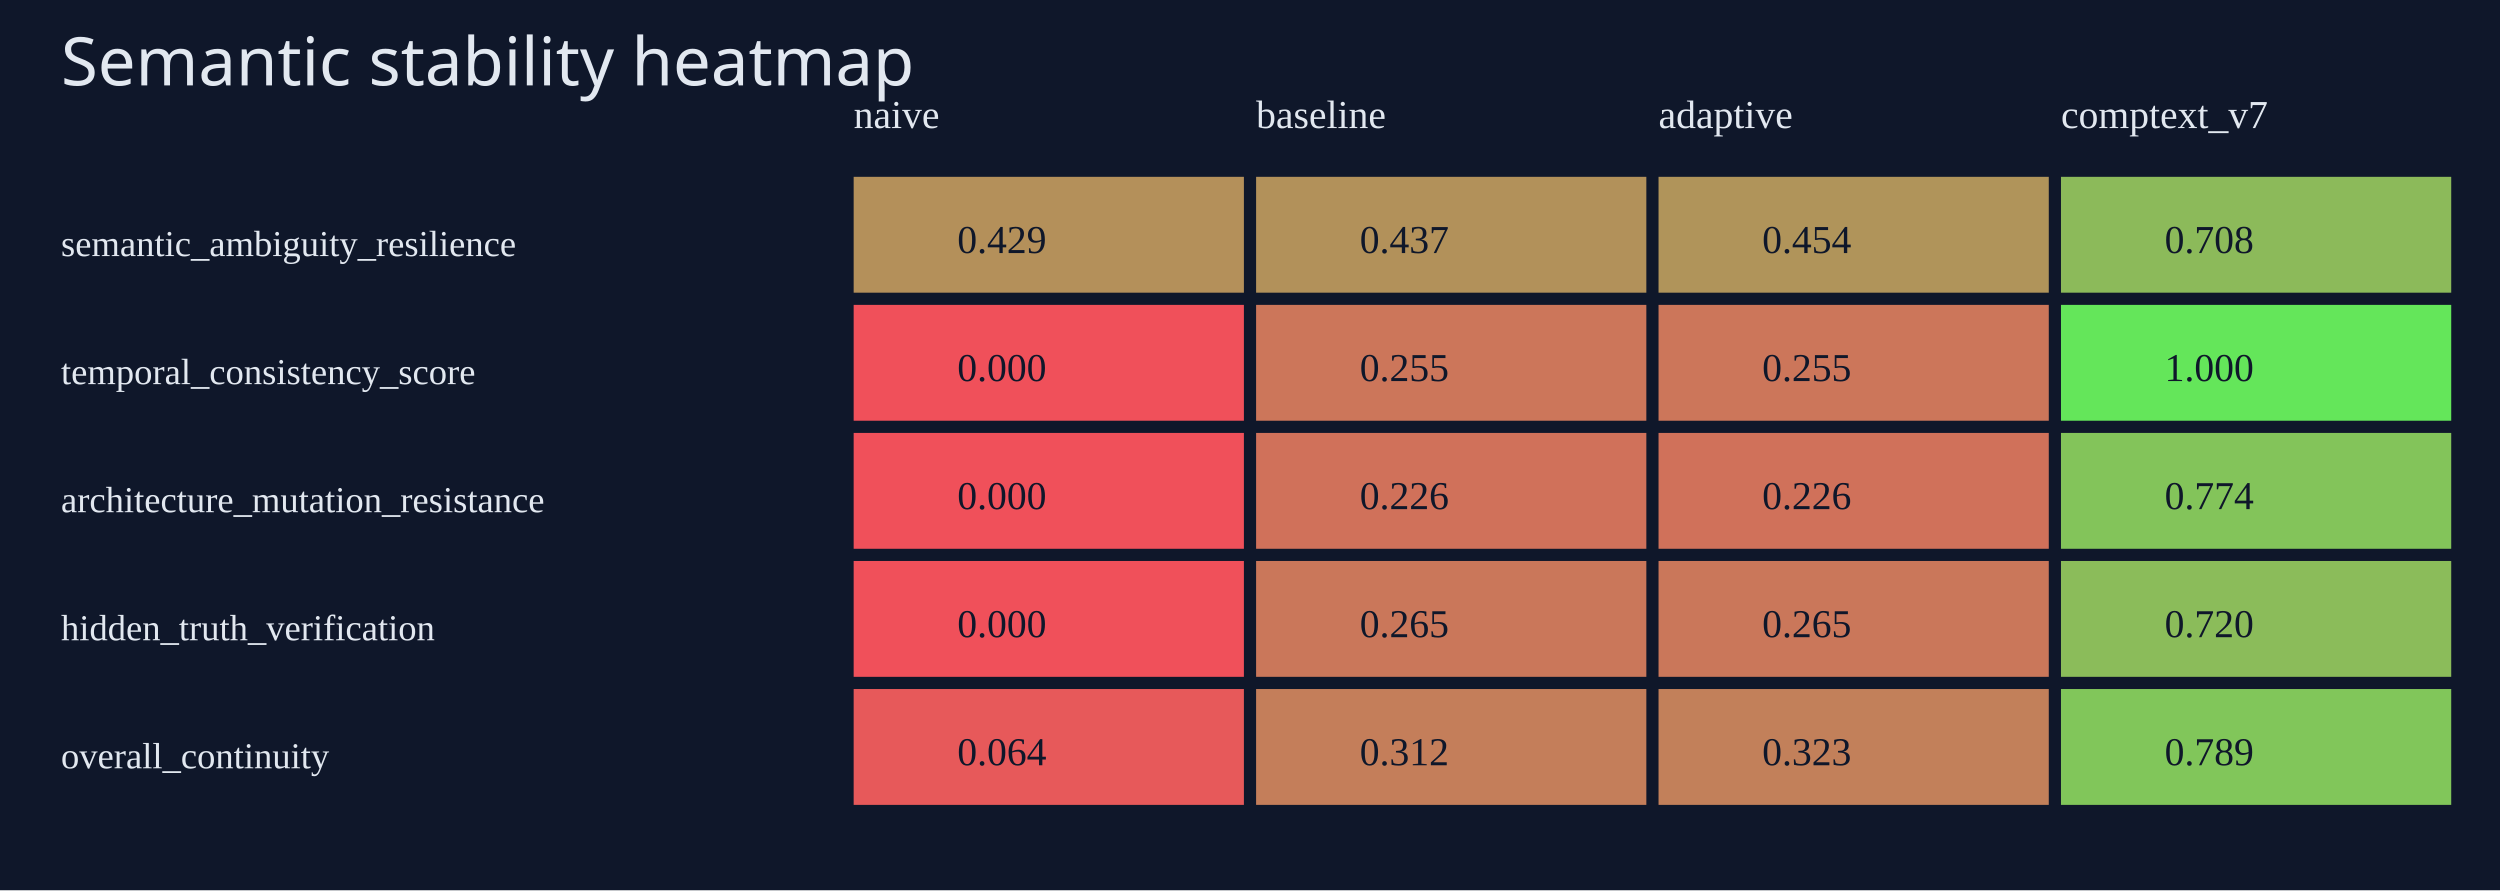
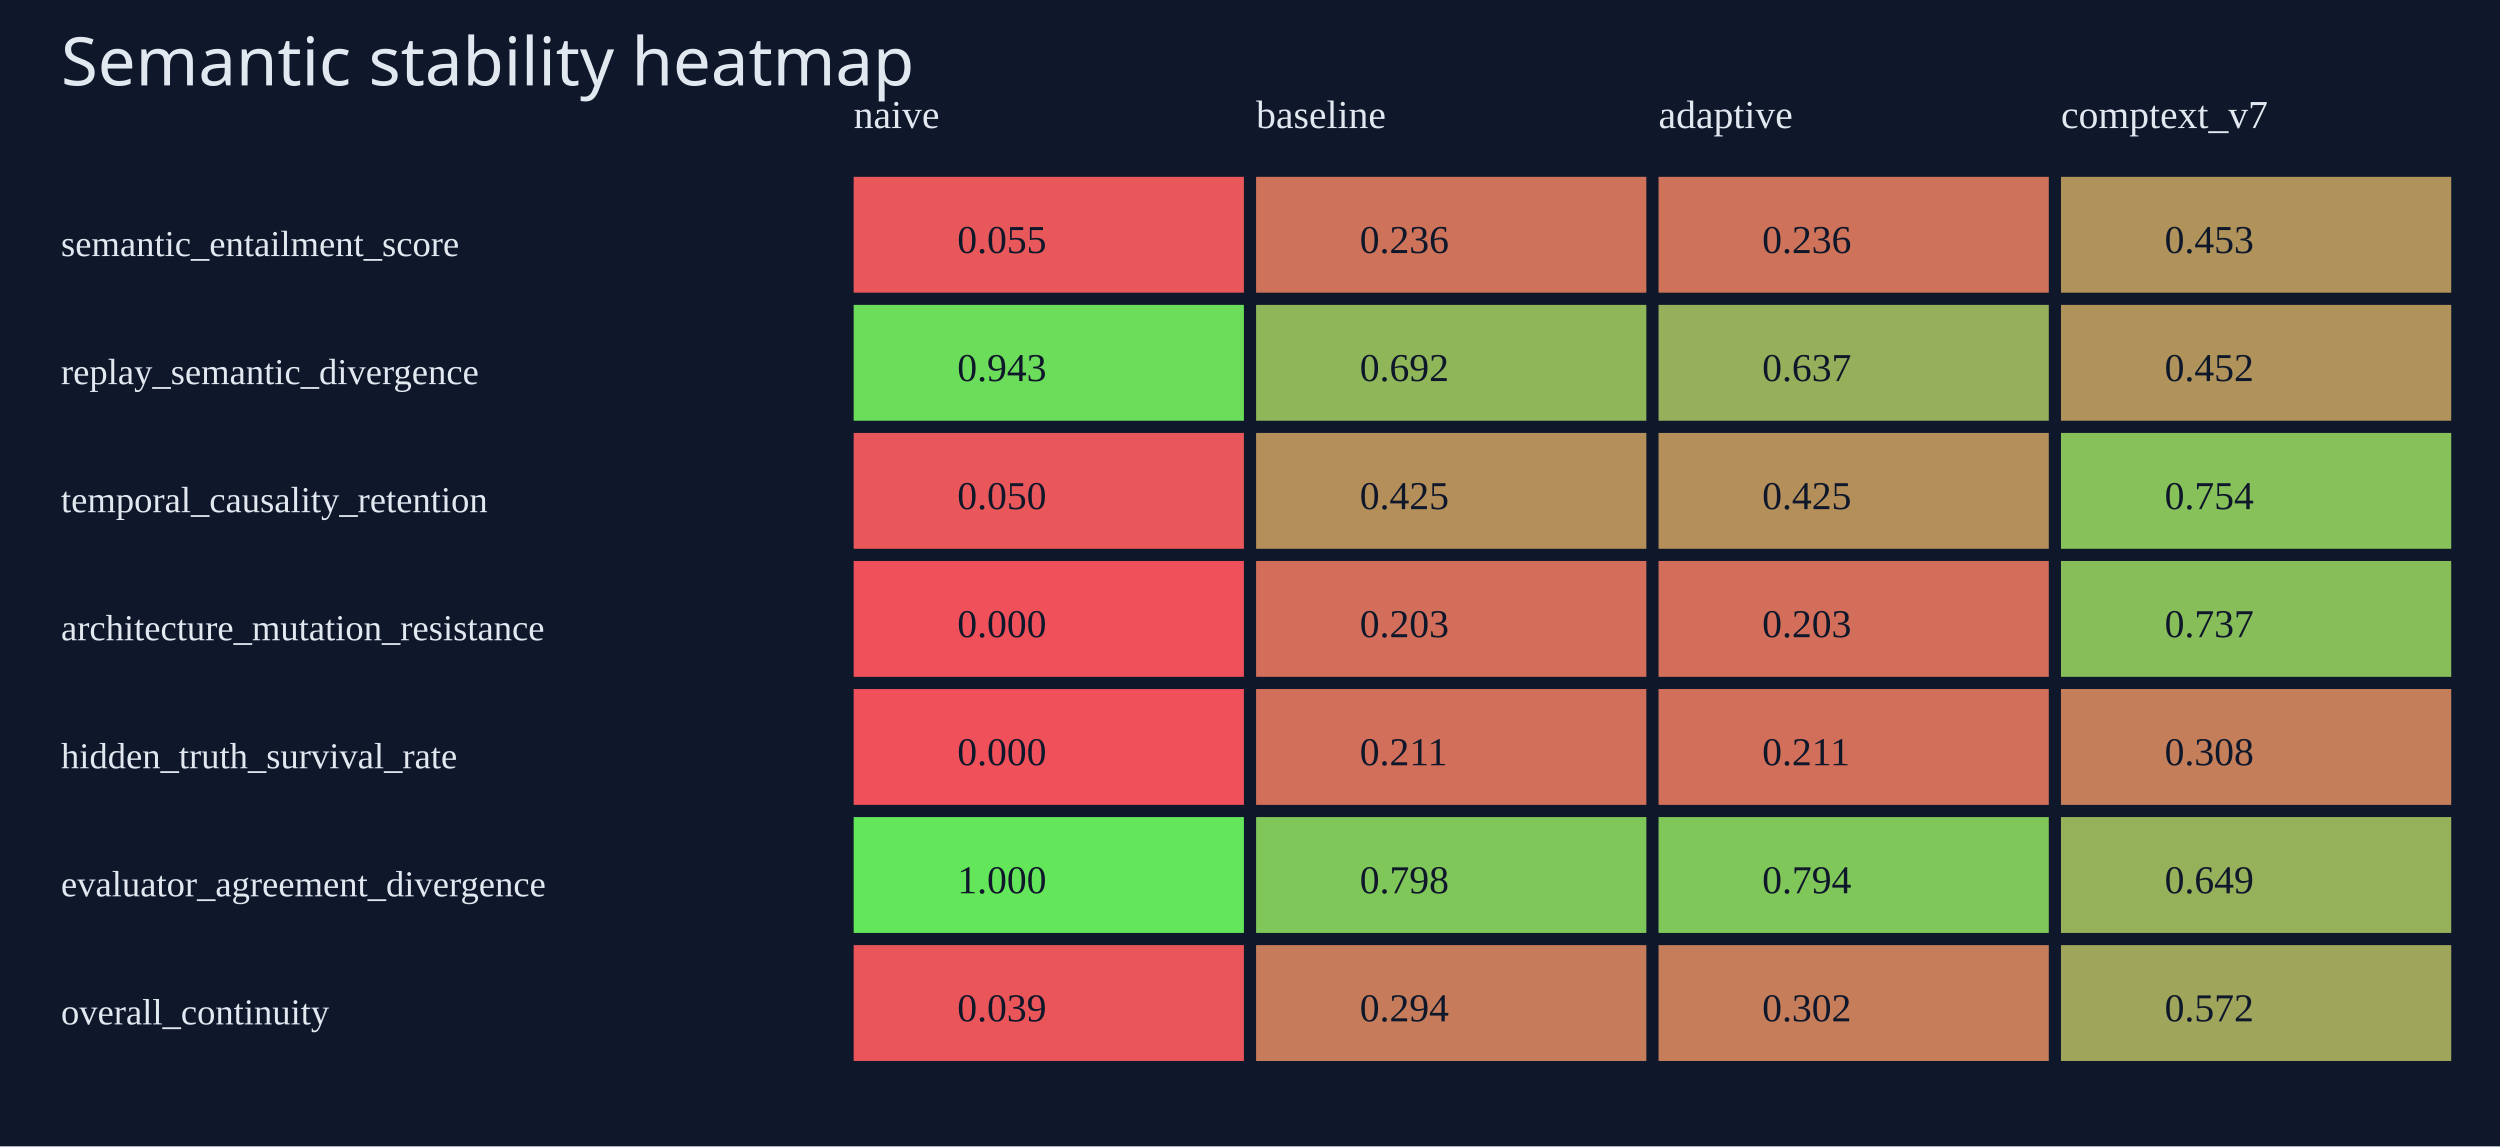
- <svg xmlns="http://www.w3.org/2000/svg" width="820" height="292" viewBox="0 0 820 292">
+ <svg xmlns="http://www.w3.org/2000/svg" width="820" height="376" viewBox="0 0 820 376">
  <rect width="100%" height="100%" fill="#0f172a" />
  <text x="20" y="28" fill="#e2e8f0" font-size="22" font-family="sans-serif">Semantic stability heatmap</text>
  <text x="280" y="42" fill="#e2e8f0" font-size="13">naive</text>
  <text x="412" y="42" fill="#e2e8f0" font-size="13">baseline</text>
  <text x="544" y="42" fill="#e2e8f0" font-size="13">adaptive</text>
  <text x="676" y="42" fill="#e2e8f0" font-size="13">comptext_v7</text>
-   <text x="20" y="84" fill="#e2e8f0" font-size="12">semantic_ambiguity_resilience</text>
-   <rect x="280" y="58" width="128" height="38" fill="rgb(180,144,90)" />
-   <text x="314" y="83" fill="#0f172a" font-size="13">0.429</text>
-   <rect x="412" y="58" width="128" height="38" fill="rgb(178,145,90)" />
-   <text x="446" y="83" fill="#0f172a" font-size="13">0.437</text>
-   <rect x="544" y="58" width="128" height="38" fill="rgb(176,148,90)" />
-   <text x="578" y="83" fill="#0f172a" font-size="13">0.454</text>
-   <rect x="676" y="58" width="128" height="38" fill="rgb(140,186,90)" />
-   <text x="710" y="83" fill="#0f172a" font-size="13">0.708</text>
-   <text x="20" y="126" fill="#e2e8f0" font-size="12">temporal_consistency_score</text>
-   <rect x="280" y="100" width="128" height="38" fill="rgb(240,80,90)" />
-   <text x="314" y="125" fill="#0f172a" font-size="13">0.000</text>
-   <rect x="412" y="100" width="128" height="38" fill="rgb(204,118,90)" />
-   <text x="446" y="125" fill="#0f172a" font-size="13">0.255</text>
-   <rect x="544" y="100" width="128" height="38" fill="rgb(204,118,90)" />
-   <text x="578" y="125" fill="#0f172a" font-size="13">0.255</text>
-   <rect x="676" y="100" width="128" height="38" fill="rgb(100,230,90)" />
-   <text x="710" y="125" fill="#0f172a" font-size="13">1.000</text>
-   <text x="20" y="168" fill="#e2e8f0" font-size="12">architecture_mutation_resistance</text>
-   <rect x="280" y="142" width="128" height="38" fill="rgb(240,80,90)" />
-   <text x="314" y="167" fill="#0f172a" font-size="13">0.000</text>
-   <rect x="412" y="142" width="128" height="38" fill="rgb(208,113,90)" />
-   <text x="446" y="167" fill="#0f172a" font-size="13">0.226</text>
-   <rect x="544" y="142" width="128" height="38" fill="rgb(208,113,90)" />
-   <text x="578" y="167" fill="#0f172a" font-size="13">0.226</text>
-   <rect x="676" y="142" width="128" height="38" fill="rgb(131,196,90)" />
-   <text x="710" y="167" fill="#0f172a" font-size="13">0.774</text>
-   <text x="20" y="210" fill="#e2e8f0" font-size="12">hidden_truth_verification</text>
+   <text x="20" y="84" fill="#e2e8f0" font-size="12">semantic_entailment_score</text>
+   <rect x="280" y="58" width="128" height="38" fill="rgb(232,88,90)" />
+   <text x="314" y="83" fill="#0f172a" font-size="13">0.055</text>
+   <rect x="412" y="58" width="128" height="38" fill="rgb(206,115,90)" />
+   <text x="446" y="83" fill="#0f172a" font-size="13">0.236</text>
+   <rect x="544" y="58" width="128" height="38" fill="rgb(206,115,90)" />
+   <text x="578" y="83" fill="#0f172a" font-size="13">0.236</text>
+   <rect x="676" y="58" width="128" height="38" fill="rgb(176,147,90)" />
+   <text x="710" y="83" fill="#0f172a" font-size="13">0.453</text>
+   <text x="20" y="126" fill="#e2e8f0" font-size="12">replay_semantic_divergence</text>
+   <rect x="280" y="100" width="128" height="38" fill="rgb(108,221,90)" />
+   <text x="314" y="125" fill="#0f172a" font-size="13">0.943</text>
+   <rect x="412" y="100" width="128" height="38" fill="rgb(143,183,90)" />
+   <text x="446" y="125" fill="#0f172a" font-size="13">0.692</text>
+   <rect x="544" y="100" width="128" height="38" fill="rgb(150,175,90)" />
+   <text x="578" y="125" fill="#0f172a" font-size="13">0.637</text>
+   <rect x="676" y="100" width="128" height="38" fill="rgb(176,147,90)" />
+   <text x="710" y="125" fill="#0f172a" font-size="13">0.452</text>
+   <text x="20" y="168" fill="#e2e8f0" font-size="12">temporal_causality_retention</text>
+   <rect x="280" y="142" width="128" height="38" fill="rgb(233,87,90)" />
+   <text x="314" y="167" fill="#0f172a" font-size="13">0.050</text>
+   <rect x="412" y="142" width="128" height="38" fill="rgb(180,143,90)" />
+   <text x="446" y="167" fill="#0f172a" font-size="13">0.425</text>
+   <rect x="544" y="142" width="128" height="38" fill="rgb(180,143,90)" />
+   <text x="578" y="167" fill="#0f172a" font-size="13">0.425</text>
+   <rect x="676" y="142" width="128" height="38" fill="rgb(134,193,90)" />
+   <text x="710" y="167" fill="#0f172a" font-size="13">0.754</text>
+   <text x="20" y="210" fill="#e2e8f0" font-size="12">architecture_mutation_resistance</text>
  <rect x="280" y="184" width="128" height="38" fill="rgb(240,80,90)" />
  <text x="314" y="209" fill="#0f172a" font-size="13">0.000</text>
-   <rect x="412" y="184" width="128" height="38" fill="rgb(202,119,90)" />
-   <text x="446" y="209" fill="#0f172a" font-size="13">0.265</text>
-   <rect x="544" y="184" width="128" height="38" fill="rgb(202,119,90)" />
-   <text x="578" y="209" fill="#0f172a" font-size="13">0.265</text>
-   <rect x="676" y="184" width="128" height="38" fill="rgb(139,188,90)" />
-   <text x="710" y="209" fill="#0f172a" font-size="13">0.720</text>
-   <text x="20" y="252" fill="#e2e8f0" font-size="12">overall_continuity</text>
-   <rect x="280" y="226" width="128" height="38" fill="rgb(231,89,90)" />
-   <text x="314" y="251" fill="#0f172a" font-size="13">0.064</text>
-   <rect x="412" y="226" width="128" height="38" fill="rgb(196,126,90)" />
-   <text x="446" y="251" fill="#0f172a" font-size="13">0.312</text>
-   <rect x="544" y="226" width="128" height="38" fill="rgb(194,128,90)" />
-   <text x="578" y="251" fill="#0f172a" font-size="13">0.323</text>
-   <rect x="676" y="226" width="128" height="38" fill="rgb(129,198,90)" />
-   <text x="710" y="251" fill="#0f172a" font-size="13">0.789</text>
+   <rect x="412" y="184" width="128" height="38" fill="rgb(211,110,90)" />
+   <text x="446" y="209" fill="#0f172a" font-size="13">0.203</text>
+   <rect x="544" y="184" width="128" height="38" fill="rgb(211,110,90)" />
+   <text x="578" y="209" fill="#0f172a" font-size="13">0.203</text>
+   <rect x="676" y="184" width="128" height="38" fill="rgb(136,190,90)" />
+   <text x="710" y="209" fill="#0f172a" font-size="13">0.737</text>
+   <text x="20" y="252" fill="#e2e8f0" font-size="12">hidden_truth_survival_rate</text>
+   <rect x="280" y="226" width="128" height="38" fill="rgb(240,80,90)" />
+   <text x="314" y="251" fill="#0f172a" font-size="13">0.000</text>
+   <rect x="412" y="226" width="128" height="38" fill="rgb(210,111,90)" />
+   <text x="446" y="251" fill="#0f172a" font-size="13">0.211</text>
+   <rect x="544" y="226" width="128" height="38" fill="rgb(210,111,90)" />
+   <text x="578" y="251" fill="#0f172a" font-size="13">0.211</text>
+   <rect x="676" y="226" width="128" height="38" fill="rgb(196,126,90)" />
+   <text x="710" y="251" fill="#0f172a" font-size="13">0.308</text>
+   <text x="20" y="294" fill="#e2e8f0" font-size="12">evaluator_agreement_divergence</text>
+   <rect x="280" y="268" width="128" height="38" fill="rgb(100,230,90)" />
+   <text x="314" y="293" fill="#0f172a" font-size="13">1.000</text>
+   <rect x="412" y="268" width="128" height="38" fill="rgb(128,199,90)" />
+   <text x="446" y="293" fill="#0f172a" font-size="13">0.798</text>
+   <rect x="544" y="268" width="128" height="38" fill="rgb(128,199,90)" />
+   <text x="578" y="293" fill="#0f172a" font-size="13">0.794</text>
+   <rect x="676" y="268" width="128" height="38" fill="rgb(149,177,90)" />
+   <text x="710" y="293" fill="#0f172a" font-size="13">0.649</text>
+   <text x="20" y="336" fill="#e2e8f0" font-size="12">overall_continuity</text>
+   <rect x="280" y="310" width="128" height="38" fill="rgb(234,85,90)" />
+   <text x="314" y="335" fill="#0f172a" font-size="13">0.039</text>
+   <rect x="412" y="310" width="128" height="38" fill="rgb(198,124,90)" />
+   <text x="446" y="335" fill="#0f172a" font-size="13">0.294</text>
+   <rect x="544" y="310" width="128" height="38" fill="rgb(197,125,90)" />
+   <text x="578" y="335" fill="#0f172a" font-size="13">0.302</text>
+   <rect x="676" y="310" width="128" height="38" fill="rgb(159,165,90)" />
+   <text x="710" y="335" fill="#0f172a" font-size="13">0.572</text>
</svg>
